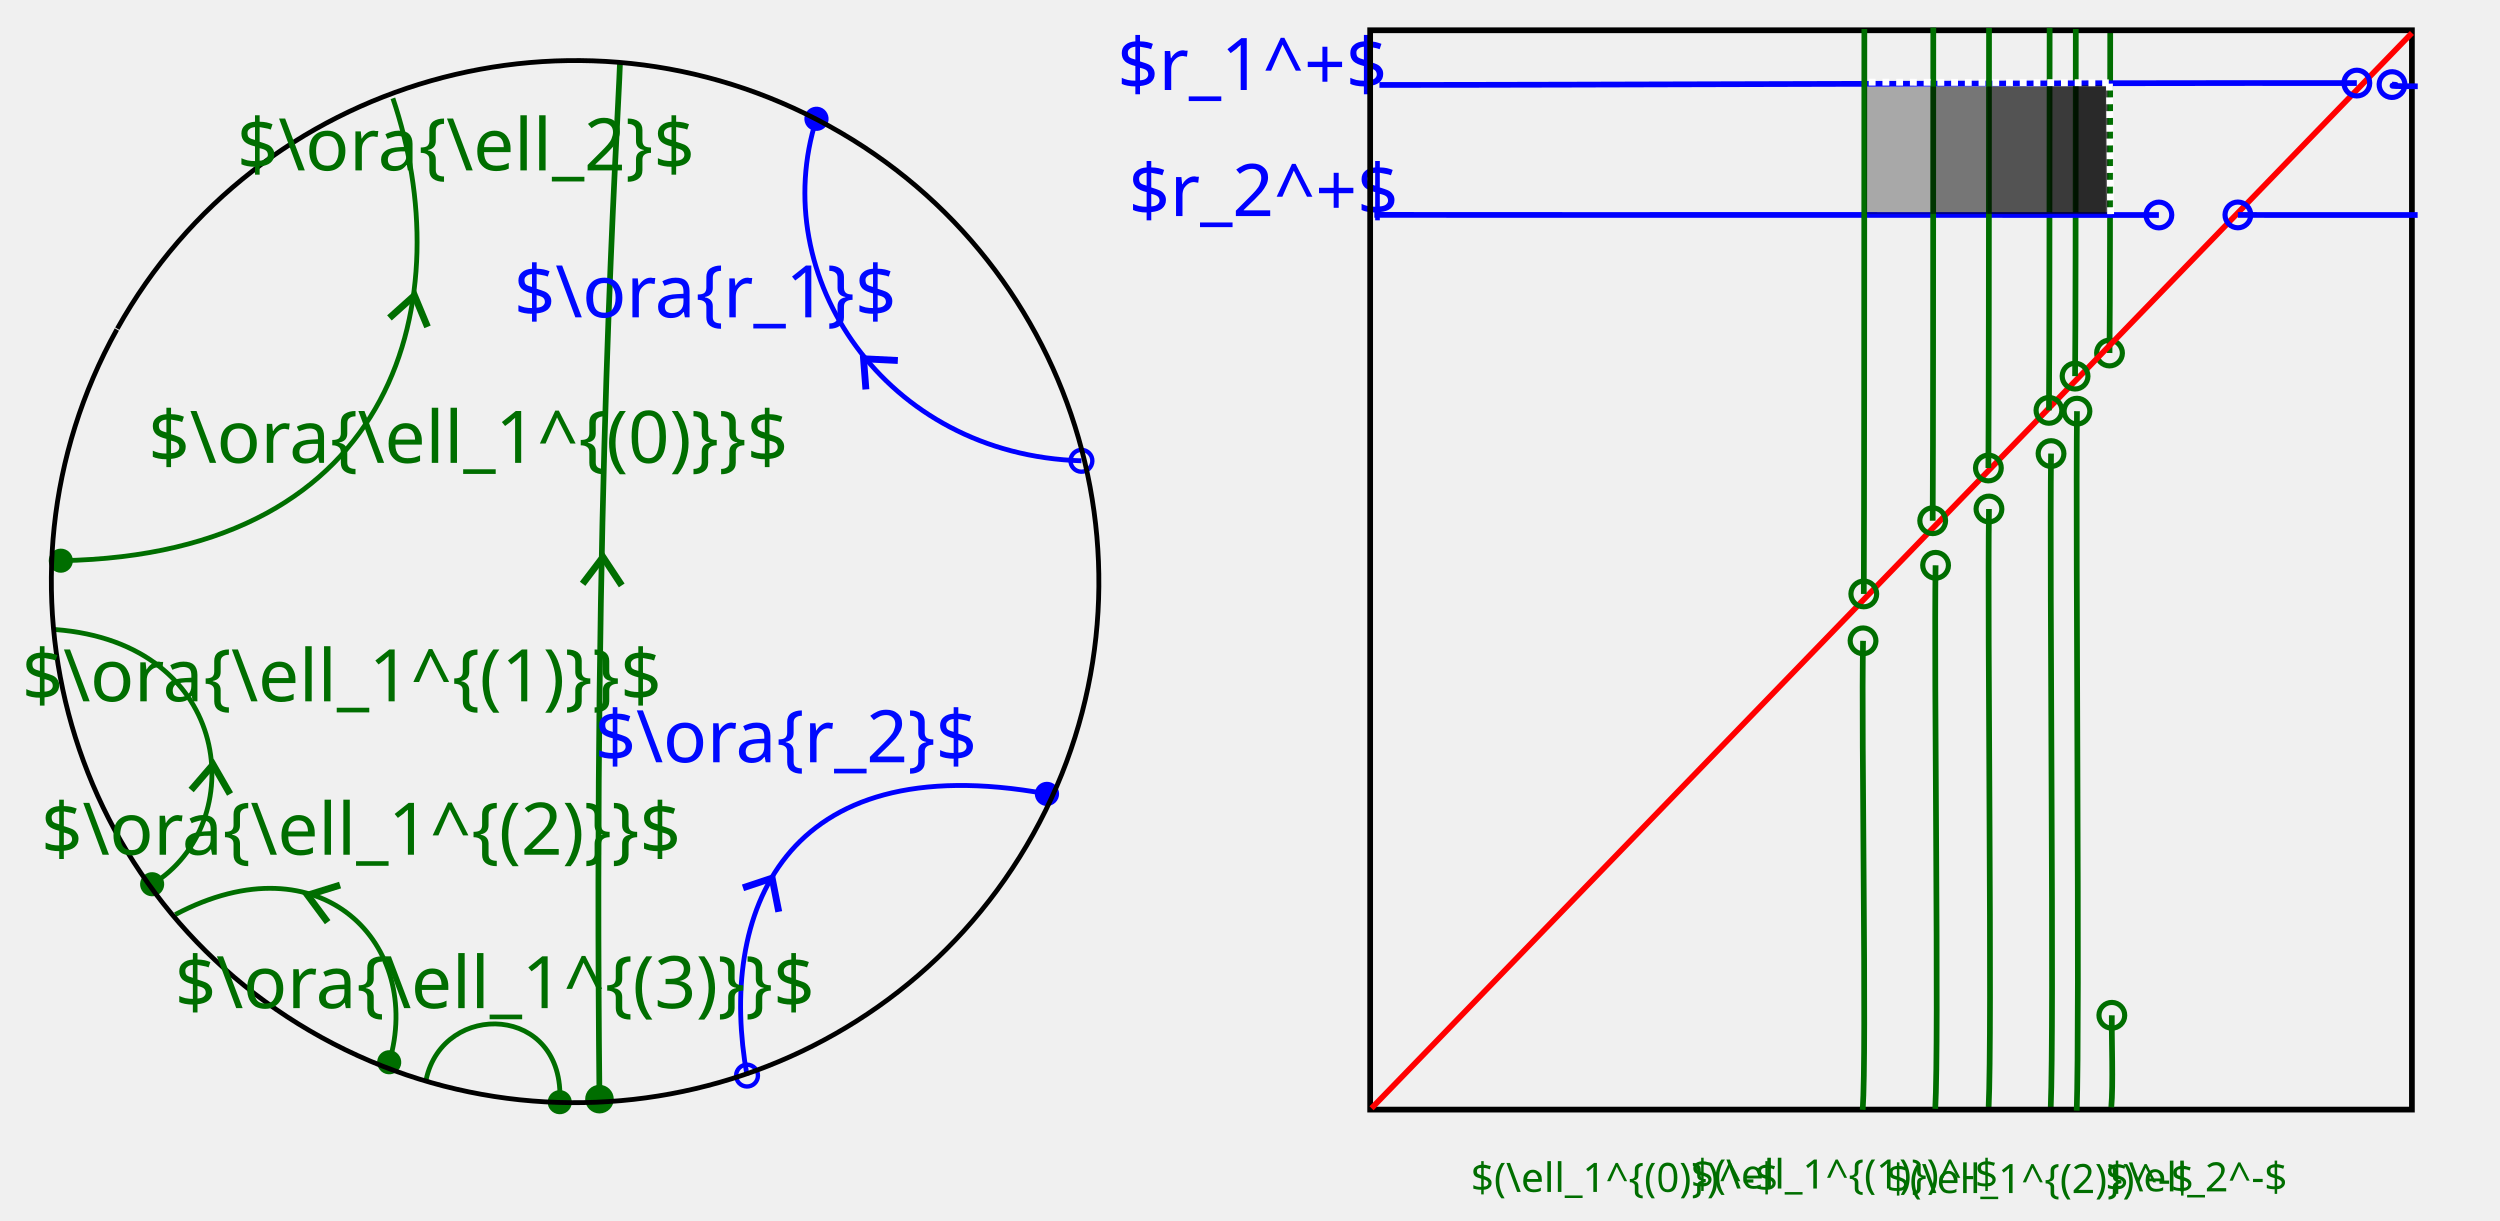
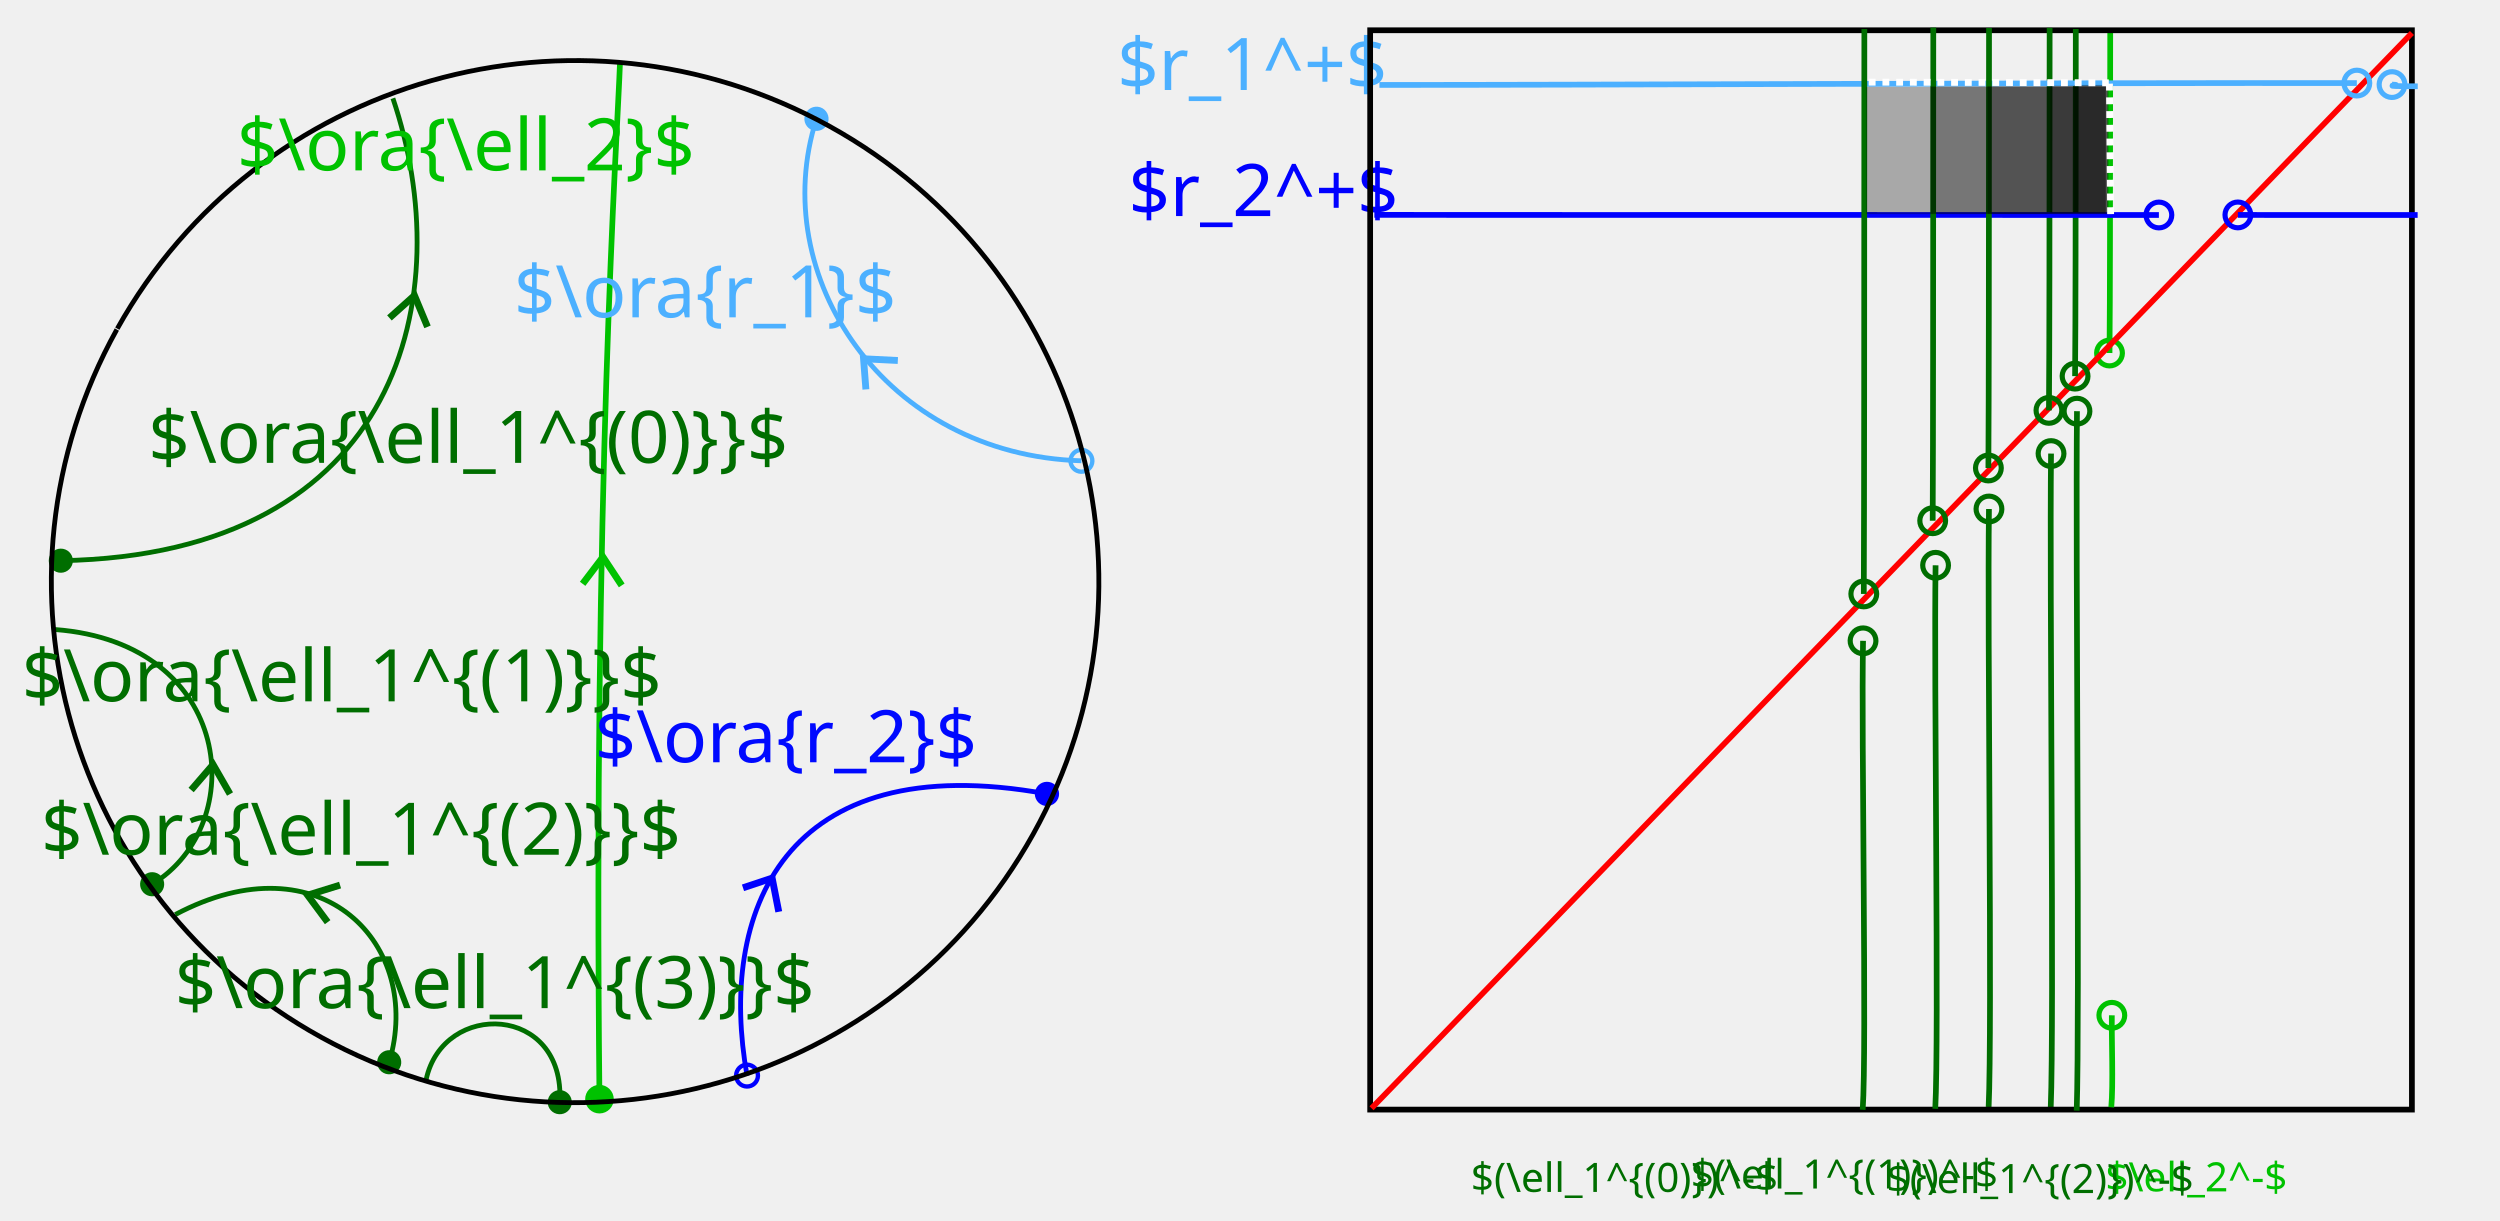
<svg xmlns="http://www.w3.org/2000/svg" width="4.3in" height="2.1in" viewBox="0 0 109.22 53.34" version="1.1" id="svg1">
  <defs id="defs1">
    <clipPath clipPathUnits="userSpaceOnUse" id="clipPath52">
      <path id="path52" style="stroke-width:0.1;stroke-linecap:square;paint-order:markers fill stroke;stop-color:#000000" d="m -880.828,-187.298 h 1640.84 v 73.282 h -1640.84 z" />
    </clipPath>
    <rect x="644.477" y="100.005" width="63.64" height="68.69" id="rect4" />
    <rect x="644.477" y="100.005" width="63.64" height="68.69" id="rect4-5" />
    <rect x="644.477" y="100.005" width="63.64" height="68.69" id="rect4-5-6" />
    <rect x="644.477" y="100.005" width="63.64" height="68.69" id="rect4-5-6-1" />
    <rect x="644.477" y="100.005" width="63.64" height="68.69" id="rect4-5-6-1-0" />
    <rect x="644.477" y="100.005" width="63.64" height="68.69" id="rect4-9" />
    <rect x="644.477" y="100.005" width="63.64" height="68.69" id="rect4-5-6-9" />
    <rect x="644.477" y="100.005" width="63.64" height="68.69" id="rect4-5-6-1-0-8" />
    <marker style="overflow:visible" id="ColoredDot-0" refX="0" refY="0" orient="auto" markerWidth="1" markerHeight="1" viewBox="0 0 1 1" preserveAspectRatio="xMidYMid">
      <path transform="scale(0.45)" style="fill:context-fill;fill-rule:evenodd;stroke:context-stroke;stroke-width:2" d="M 5,0 C 5,2.76 2.76,5 0,5 -2.76,5 -5,2.76 -5,0 c 0,-2.76 2.3,-5 5,-5 2.76,0 5,2.24 5,5 z" id="path20-1" />
    </marker>
    <marker style="overflow:visible" id="marker4-6-8-9-7-7" refX="0" refY="0" orient="auto-start-reverse" markerWidth="1" markerHeight="1" viewBox="0 0 1 1" preserveAspectRatio="xMidYMid">
      <path transform="scale(0.7)" d="M -2,-4 9,0 -2,4 c 2,-2.33 2,-5.66 0,-8 z" style="fill:context-stroke;fill-rule:evenodd;stroke:none" id="path4-9-0-6-7-8" />
    </marker>
    <marker style="overflow:visible" id="ColoredDot-77-1-5" refX="0" refY="0" orient="auto" markerWidth="1" markerHeight="1" viewBox="0 0 1 1" preserveAspectRatio="xMidYMid">
      <path transform="scale(0.45)" style="fill:context-fill;fill-rule:evenodd;stroke:context-stroke;stroke-width:2" d="M 5,0 C 5,2.76 2.76,5 0,5 -2.76,5 -5,2.76 -5,0 c 0,-2.76 2.3,-5 5,-5 2.76,0 5,2.24 5,5 z" id="path20-9-6-6" />
    </marker>
    <marker style="overflow:visible" id="marker4-6-8-6-3" refX="0" refY="0" orient="auto-start-reverse" markerWidth="1" markerHeight="1" viewBox="0 0 1 1" preserveAspectRatio="xMidYMid">
      <path transform="scale(0.7)" d="M -2,-4 9,0 -2,4 c 2,-2.33 2,-5.66 0,-8 z" style="fill:context-stroke;fill-rule:evenodd;stroke:none" id="path4-9-0-3-7" />
    </marker>
    <marker style="overflow:visible" id="ColoredDot-6-5" refX="0" refY="0" orient="auto" markerWidth="1" markerHeight="1" viewBox="0 0 1 1" preserveAspectRatio="xMidYMid">
      <path transform="scale(0.45)" style="fill:context-fill;fill-rule:evenodd;stroke:context-stroke;stroke-width:2" d="M 5,0 C 5,2.76 2.76,5 0,5 -2.76,5 -5,2.76 -5,0 c 0,-2.76 2.3,-5 5,-5 2.76,0 5,2.24 5,5 z" id="path20-7-3" />
    </marker>
    <marker style="overflow:visible" id="marker4" refX="0" refY="0" orient="auto" markerWidth="1" markerHeight="1" viewBox="0 0 1 1" preserveAspectRatio="xMidYMid">
      <path transform="scale(0.45)" style="fill:context-fill;fill-rule:evenodd;stroke:context-stroke;stroke-width:2" d="M 5,0 C 5,2.76 2.76,5 0,5 -2.76,5 -5,2.76 -5,0 c 0,-2.76 2.3,-5 5,-5 2.76,0 5,2.24 5,5 z" id="path4" />
    </marker>
    <marker style="overflow:visible" id="marker4-6-8-9-7-8" refX="0" refY="0" orient="auto-start-reverse" markerWidth="1" markerHeight="1" viewBox="0 0 1 1" preserveAspectRatio="xMidYMid">
      <path transform="scale(0.7)" d="M -2,-4 9,0 -2,4 c 2,-2.33 2,-5.66 0,-8 z" style="fill:context-stroke;fill-rule:evenodd;stroke:none" id="path4-9-0-6-7-9" />
    </marker>
    <marker style="overflow:visible" id="ColoredDot-77-1-1" refX="0" refY="0" orient="auto" markerWidth="1" markerHeight="1" viewBox="0 0 1 1" preserveAspectRatio="xMidYMid">
      <path transform="scale(0.45)" style="fill:context-fill;fill-rule:evenodd;stroke:context-stroke;stroke-width:2" d="M 5,0 C 5,2.76 2.76,5 0,5 -2.76,5 -5,2.76 -5,0 c 0,-2.76 2.3,-5 5,-5 2.76,0 5,2.24 5,5 z" id="path20-9-6-5" />
    </marker>
    <marker style="overflow:visible" id="marker4-6-8-0" refX="0" refY="0" orient="auto-start-reverse" markerWidth="1" markerHeight="1" viewBox="0 0 1 1" preserveAspectRatio="xMidYMid">
      <path transform="scale(0.7)" d="M -2,-4 9,0 -2,4 c 2,-2.33 2,-5.66 0,-8 z" style="fill:context-stroke;fill-rule:evenodd;stroke:none" id="path4-9-0-1" />
    </marker>
    <marker style="overflow:visible" id="ColoredDot-7" refX="0" refY="0" orient="auto" markerWidth="1" markerHeight="1" viewBox="0 0 1 1" preserveAspectRatio="xMidYMid">
      <path transform="scale(0.45)" style="fill:context-fill;fill-rule:evenodd;stroke:context-stroke;stroke-width:2" d="M 5,0 C 5,2.76 2.76,5 0,5 -2.76,5 -5,2.76 -5,0 c 0,-2.76 2.3,-5 5,-5 2.76,0 5,2.24 5,5 z" id="path20-8" />
    </marker>
    <marker style="overflow:visible" id="Dot" refX="0" refY="0" orient="auto" markerWidth="1" markerHeight="1" viewBox="0 0 1 1" preserveAspectRatio="xMidYMid">
      <path transform="scale(0.5)" style="fill:context-stroke;fill-rule:evenodd;stroke:none" d="M 5,0 C 5,2.76 2.76,5 0,5 -2.76,5 -5,2.76 -5,0 c 0,-2.76 2.3,-5 5,-5 2.76,0 5,2.24 5,5 z" id="path17" />
    </marker>
    <marker style="overflow:visible" id="marker4-6" refX="0" refY="0" orient="auto-start-reverse" markerWidth="1" markerHeight="1" viewBox="0 0 1 1" preserveAspectRatio="xMidYMid">
      <path transform="scale(0.7)" d="M -2,-4 9,0 -2,4 c 2,-2.33 2,-5.66 0,-8 z" style="fill:context-stroke;fill-rule:evenodd;stroke:none" id="path4-9" />
    </marker>
    <marker style="overflow:visible" id="marker4-6-8-9-8" refX="0" refY="0" orient="auto-start-reverse" markerWidth="1" markerHeight="1" viewBox="0 0 1 1" preserveAspectRatio="xMidYMid">
      <path transform="scale(0.7)" d="M -2,-4 9,0 -2,4 c 2,-2.33 2,-5.66 0,-8 z" style="fill:context-stroke;fill-rule:evenodd;stroke:none" id="path4-9-0-6-76" />
    </marker>
    <marker style="overflow:visible" id="ColoredDot-77-2" refX="0" refY="0" orient="auto" markerWidth="1" markerHeight="1" viewBox="0 0 1 1" preserveAspectRatio="xMidYMid">
      <path transform="scale(0.45)" style="fill:context-fill;fill-rule:evenodd;stroke:context-stroke;stroke-width:2" d="M 5,0 C 5,2.76 2.76,5 0,5 -2.76,5 -5,2.76 -5,0 c 0,-2.76 2.3,-5 5,-5 2.76,0 5,2.24 5,5 z" id="path20-9-691" />
    </marker>
    <marker style="overflow:visible" id="Dot-0" refX="0" refY="0" orient="auto" markerWidth="1" markerHeight="1" viewBox="0 0 1 1" preserveAspectRatio="xMidYMid">
      <path transform="scale(0.5)" style="fill:context-stroke;fill-rule:evenodd;stroke:none" d="M 5,0 C 5,2.76 2.76,5 0,5 -2.76,5 -5,2.76 -5,0 c 0,-2.76 2.3,-5 5,-5 2.76,0 5,2.24 5,5 z" id="path17-0" />
    </marker>
    <marker style="overflow:visible" id="marker4-6-8-9-7-7-9" refX="0" refY="0" orient="auto-start-reverse" markerWidth="1" markerHeight="1" viewBox="0 0 1 1" preserveAspectRatio="xMidYMid">
      <path transform="scale(0.7)" d="M -2,-4 9,0 -2,4 c 2,-2.33 2,-5.66 0,-8 z" style="fill:context-stroke;fill-rule:evenodd;stroke:none" id="path4-9-0-6-7-8-1" />
    </marker>
    <marker style="overflow:visible" id="ColoredDot-77-1-5-7" refX="0" refY="0" orient="auto" markerWidth="1" markerHeight="1" viewBox="0 0 1 1" preserveAspectRatio="xMidYMid">
      <path transform="scale(0.45)" style="fill:context-fill;fill-rule:evenodd;stroke:context-stroke;stroke-width:2" d="M 5,0 C 5,2.76 2.76,5 0,5 -2.76,5 -5,2.76 -5,0 c 0,-2.76 2.3,-5 5,-5 2.76,0 5,2.24 5,5 z" id="path20-9-6-6-3" />
    </marker>
    <marker style="overflow:visible" id="marker4-6-8-9-7-8-7" refX="0" refY="0" orient="auto-start-reverse" markerWidth="1" markerHeight="1" viewBox="0 0 1 1" preserveAspectRatio="xMidYMid">
      <path transform="scale(0.7)" d="M -2,-4 9,0 -2,4 c 2,-2.33 2,-5.66 0,-8 z" style="fill:context-stroke;fill-rule:evenodd;stroke:none" id="path4-9-0-6-7-9-9" />
    </marker>
    <marker style="overflow:visible" id="ColoredDot-77-1-1-6" refX="0" refY="0" orient="auto" markerWidth="1" markerHeight="1" viewBox="0 0 1 1" preserveAspectRatio="xMidYMid">
      <path transform="scale(0.45)" style="fill:context-fill;fill-rule:evenodd;stroke:context-stroke;stroke-width:2" d="M 5,0 C 5,2.76 2.76,5 0,5 -2.76,5 -5,2.76 -5,0 c 0,-2.76 2.3,-5 5,-5 2.76,0 5,2.24 5,5 z" id="path20-9-6-5-2" />
    </marker>
    <marker style="overflow:visible" id="marker4-6-8-9-7-8-1" refX="0" refY="0" orient="auto-start-reverse" markerWidth="1" markerHeight="1" viewBox="0 0 1 1" preserveAspectRatio="xMidYMid">
      <path transform="scale(0.7)" d="M -2,-4 9,0 -2,4 c 2,-2.33 2,-5.66 0,-8 z" style="fill:context-stroke;fill-rule:evenodd;stroke:none" id="path4-9-0-6-7-9-7" />
    </marker>
    <marker style="overflow:visible" id="ColoredDot-77-1-1-8" refX="0" refY="0" orient="auto" markerWidth="1" markerHeight="1" viewBox="0 0 1 1" preserveAspectRatio="xMidYMid">
      <path transform="scale(0.45)" style="fill:context-fill;fill-rule:evenodd;stroke:context-stroke;stroke-width:2" d="M 5,0 C 5,2.76 2.76,5 0,5 -2.76,5 -5,2.76 -5,0 c 0,-2.76 2.3,-5 5,-5 2.76,0 5,2.24 5,5 z" id="path20-9-6-5-7" />
    </marker>
    <marker style="overflow:visible" id="marker4-6-8-9-7-8-1-1" refX="0" refY="0" orient="auto-start-reverse" markerWidth="1" markerHeight="1" viewBox="0 0 1 1" preserveAspectRatio="xMidYMid">
      <path transform="scale(0.7)" d="M -2,-4 9,0 -2,4 c 2,-2.33 2,-5.66 0,-8 z" style="fill:context-stroke;fill-rule:evenodd;stroke:none" id="path4-9-0-6-7-9-7-9" />
    </marker>
    <marker style="overflow:visible" id="ColoredDot-77-1-1-8-9" refX="0" refY="0" orient="auto" markerWidth="1" markerHeight="1" viewBox="0 0 1 1" preserveAspectRatio="xMidYMid">
      <path transform="scale(0.45)" style="fill:context-fill;fill-rule:evenodd;stroke:context-stroke;stroke-width:2" d="M 5,0 C 5,2.76 2.76,5 0,5 -2.76,5 -5,2.76 -5,0 c 0,-2.76 2.3,-5 5,-5 2.76,0 5,2.24 5,5 z" id="path20-9-6-5-7-1" />
    </marker>
    <marker style="overflow:visible" id="marker4-6-8-9-7-8-1-1-9" refX="0" refY="0" orient="auto-start-reverse" markerWidth="1" markerHeight="1" viewBox="0 0 1 1" preserveAspectRatio="xMidYMid">
      <path transform="scale(0.7)" d="M -2,-4 9,0 -2,4 c 2,-2.33 2,-5.66 0,-8 z" style="fill:context-stroke;fill-rule:evenodd;stroke:none" id="path4-9-0-6-7-9-7-9-5" />
    </marker>
    <marker style="overflow:visible" id="ColoredDot-77-1-1-8-9-0" refX="0" refY="0" orient="auto" markerWidth="1" markerHeight="1" viewBox="0 0 1 1" preserveAspectRatio="xMidYMid">
      <path transform="scale(0.45)" style="fill:context-fill;fill-rule:evenodd;stroke:context-stroke;stroke-width:2" d="M 5,0 C 5,2.76 2.76,5 0,5 -2.76,5 -5,2.76 -5,0 c 0,-2.76 2.3,-5 5,-5 2.76,0 5,2.24 5,5 z" id="path20-9-6-5-7-1-4" />
    </marker>
    <marker style="overflow:visible" id="marker4-6-8-0-1" refX="0" refY="0" orient="auto-start-reverse" markerWidth="1" markerHeight="1" viewBox="0 0 1 1" preserveAspectRatio="xMidYMid">
      <path transform="scale(0.7)" d="M -2,-4 9,0 -2,4 c 2,-2.33 2,-5.66 0,-8 z" style="fill:context-stroke;fill-rule:evenodd;stroke:none" id="path4-9-0-1-4" />
    </marker>
    <marker style="overflow:visible" id="ColoredDot-0-3" refX="0" refY="0" orient="auto" markerWidth="1" markerHeight="1" viewBox="0 0 1 1" preserveAspectRatio="xMidYMid">
      <path transform="scale(0.45)" style="fill:context-fill;fill-rule:evenodd;stroke:context-stroke;stroke-width:2" d="M 5,0 C 5,2.76 2.76,5 0,5 -2.76,5 -5,2.76 -5,0 c 0,-2.76 2.3,-5 5,-5 2.76,0 5,2.24 5,5 z" id="path20-1-9" />
    </marker>
    <marker style="overflow:visible" id="marker4-6-8-0-9" refX="0" refY="0" orient="auto-start-reverse" markerWidth="1" markerHeight="1" viewBox="0 0 1 1" preserveAspectRatio="xMidYMid">
      <path transform="scale(0.7)" d="M -2,-4 9,0 -2,4 c 2,-2.33 2,-5.66 0,-8 z" style="fill:context-stroke;fill-rule:evenodd;stroke:none" id="path4-9-0-1-2" />
    </marker>
    <marker style="overflow:visible" id="ColoredDot-0-6" refX="0" refY="0" orient="auto" markerWidth="1" markerHeight="1" viewBox="0 0 1 1" preserveAspectRatio="xMidYMid">
      <path transform="scale(0.45)" style="fill:context-fill;fill-rule:evenodd;stroke:context-stroke;stroke-width:2" d="M 5,0 C 5,2.76 2.76,5 0,5 -2.76,5 -5,2.76 -5,0 c 0,-2.76 2.3,-5 5,-5 2.76,0 5,2.24 5,5 z" id="path20-1-0" />
    </marker>
    <marker style="overflow:visible" id="marker4-6-8-0-9-5" refX="0" refY="0" orient="auto-start-reverse" markerWidth="1" markerHeight="1" viewBox="0 0 1 1" preserveAspectRatio="xMidYMid">
      <path transform="scale(0.7)" d="M -2,-4 9,0 -2,4 c 2,-2.33 2,-5.66 0,-8 z" style="fill:context-stroke;fill-rule:evenodd;stroke:none" id="path4-9-0-1-2-5" />
    </marker>
    <marker style="overflow:visible" id="ColoredDot-0-6-9" refX="0" refY="0" orient="auto" markerWidth="1" markerHeight="1" viewBox="0 0 1 1" preserveAspectRatio="xMidYMid">
      <path transform="scale(0.45)" style="fill:context-fill;fill-rule:evenodd;stroke:context-stroke;stroke-width:2" d="M 5,0 C 5,2.76 2.76,5 0,5 -2.76,5 -5,2.76 -5,0 c 0,-2.76 2.3,-5 5,-5 2.76,0 5,2.24 5,5 z" id="path20-1-0-2" />
    </marker>
    <marker style="overflow:visible" id="marker4-6-8-0-5" refX="0" refY="0" orient="auto-start-reverse" markerWidth="1" markerHeight="1" viewBox="0 0 1 1" preserveAspectRatio="xMidYMid">
      <path transform="scale(0.7)" d="M -2,-4 9,0 -2,4 c 2,-2.33 2,-5.66 0,-8 z" style="fill:context-stroke;fill-rule:evenodd;stroke:none" id="path4-9-0-1-3" />
    </marker>
    <marker style="overflow:visible" id="ColoredDot-0-1" refX="0" refY="0" orient="auto" markerWidth="1" markerHeight="1" viewBox="0 0 1 1" preserveAspectRatio="xMidYMid">
      <path transform="scale(0.45)" style="fill:context-fill;fill-rule:evenodd;stroke:context-stroke;stroke-width:2" d="M 5,0 C 5,2.76 2.76,5 0,5 -2.76,5 -5,2.76 -5,0 c 0,-2.76 2.3,-5 5,-5 2.76,0 5,2.24 5,5 z" id="path20-1-8" />
    </marker>
    <marker style="overflow:visible" id="Dot-2" refX="0" refY="0" orient="auto" markerWidth="1" markerHeight="1" viewBox="0 0 1 1" preserveAspectRatio="xMidYMid">
      <path transform="scale(0.5)" style="fill:context-stroke;fill-rule:evenodd;stroke:none" d="M 5,0 C 5,2.76 2.76,5 0,5 -2.76,5 -5,2.76 -5,0 c 0,-2.76 2.3,-5 5,-5 2.76,0 5,2.24 5,5 z" id="path17-7" />
    </marker>
    <marker style="overflow:visible" id="Dot-2-1" refX="0" refY="0" orient="auto" markerWidth="1" markerHeight="1" viewBox="0 0 1 1" preserveAspectRatio="xMidYMid">
      <path transform="scale(0.5)" style="fill:context-stroke;fill-rule:evenodd;stroke:none" d="M 5,0 C 5,2.76 2.76,5 0,5 -2.76,5 -5,2.76 -5,0 c 0,-2.76 2.3,-5 5,-5 2.76,0 5,2.24 5,5 z" id="path17-7-4" />
    </marker>
    <marker style="overflow:visible" id="Dot-2-1-3" refX="0" refY="0" orient="auto" markerWidth="1" markerHeight="1" viewBox="0 0 1 1" preserveAspectRatio="xMidYMid">
      <path transform="scale(0.5)" style="fill:context-stroke;fill-rule:evenodd;stroke:none" d="M 5,0 C 5,2.76 2.76,5 0,5 -2.76,5 -5,2.76 -5,0 c 0,-2.76 2.3,-5 5,-5 2.76,0 5,2.24 5,5 z" id="path17-7-4-2" />
    </marker>
  </defs>
  <g id="layer1" transform="translate(-12.10939,6.048508)">
    <path style="fill:none;stroke:#006e00;stroke-width:0.211;stroke-dasharray:none;stroke-opacity:1;marker-end:url(#Dot)" d="M 29.274,-1.754 C 32.16,6.783 29.708,18.184 14.767,18.447" id="path3-6" />
    <path style="fill:none;stroke:#006e00;stroke-width:0.211;stroke-dasharray:none;stroke-opacity:1;marker-end:url(#Dot-2)" d="m 14.508,21.454 c 7.844,0.586 8.526,8.526 4.249,11.128" id="path3-6-0" />
    <path style="fill:none;stroke:#006e00;stroke-width:0.211;stroke-dasharray:none;stroke-opacity:1;marker-end:url(#Dot-2-1)" d="m 19.766,33.908 c 6.394,-3.39 10.864,1.323 9.347,6.451" id="path3-6-0-7" />
    <path style="fill:none;stroke:#006e00;stroke-width:0.211;stroke-dasharray:none;stroke-opacity:1;marker-end:url(#Dot-2-1-3)" d="m 30.725,41.124 c 0.735,-3.483 6.094,-3.307 5.839,0.979" id="path3-6-0-7-5" />
-     <path style="fill:none;fill-opacity:1;stroke:#006e00;stroke-width:0.25;stroke-dasharray:none;stroke-opacity:1;marker-mid:url(#marker4-6);marker-end:url(#Dot-0)" d="M 39.198,-3.372 C 39.082,-0.003 38.02,15.21 38.299,41.971" id="path3-6-2" />
+     <path style="fill:none;fill-opacity:1;stroke:#00c200;stroke-width:0.25;stroke-dasharray:none;stroke-opacity:1;marker-mid:url(#marker4-6);marker-end:url(#Dot-0)" d="M 39.198,-3.372 C 39.082,-0.003 38.02,15.21 38.299,41.971" id="path3-6-2" />
    <path style="fill:none;fill-opacity:1;stroke:#006e00;stroke-width:0.25;stroke-dasharray:none;stroke-opacity:1;marker-mid:url(#marker4-6-8-0);marker-end:url(#ColoredDot-0);stroke-dashoffset:0" d="m 101.702,42.326 c 0.154,-3.775 -0.057,-22.61 0.013,-28.559" id="path3-6-2-6-4" />
    <path style="fill:none;fill-opacity:1;stroke:#006e00;stroke-width:0.25;stroke-dasharray:none;stroke-opacity:1;marker-mid:url(#marker4-6-8-0-1);marker-end:url(#ColoredDot-0-3);stroke-dashoffset:0" d="m 98.989,42.316 c 0.161,-3.453 -0.06,-20.684 0.014,-26.127" id="path3-6-2-6-4-1" />
-     <path style="fill:none;fill-opacity:1;stroke:#006e00;stroke-width:0.25;stroke-dasharray:none;stroke-opacity:1;marker-mid:url(#marker4-6-8-9-8);marker-end:url(#ColoredDot-77-2)" d="m 104.301,-4.79 c -0.008,8.511 -0.008,11.439 -0.031,14.164" id="path3-6-2-6-9-98" />
-     <path style="fill:none;stroke:#0000ff;stroke-width:0.212;stroke-dasharray:none;stroke-opacity:1;marker-start:url(#Dot);marker-mid:url(#marker4);marker-end:url(#ColoredDot-77-1-5)" d="M 47.78,-0.858 C 45.577,6.002 50.756,13.833 59.355,14.083" id="path4-0-1" />
+     <path style="fill:none;fill-opacity:1;stroke:#00c200;stroke-width:0.25;stroke-dasharray:none;stroke-opacity:1;marker-mid:url(#marker4-6-8-9-8);marker-end:url(#ColoredDot-77-2)" d="m 104.301,-4.79 c -0.008,8.511 -0.008,11.439 -0.031,14.164" id="path3-6-2-6-9-98" />
+     <path style="fill:none;stroke:#4cb0ff;stroke-width:0.212;stroke-dasharray:none;stroke-opacity:1;marker-start:url(#Dot);marker-mid:url(#marker4);marker-end:url(#ColoredDot-77-1-5)" d="M 47.78,-0.858 C 45.577,6.002 50.756,13.833 59.355,14.083" id="path4-0-1" />
    <path style="fill:none;stroke:#0000ff;stroke-width:0.212;stroke-dasharray:none;stroke-opacity:1;marker-start:url(#Dot);marker-mid:url(#marker4-6);marker-end:url(#ColoredDot-7)" d="M 57.849,28.636 C 46.263,26.522 43.478,33.888 44.746,40.942" id="path4-0-1-6" />
    <path style="fill:none;stroke:#000000;stroke-width:0.211;stroke-dasharray:none;stroke-opacity:1" id="path15-3" d="M -17.214,8.347 A 22.878,22.76 0 0 1 -26.153,39.273 22.878,22.76 0 0 1 -57.245,30.395 22.878,22.76 0 0 1 -48.335,-0.54 22.878,22.76 0 0 1 -17.234,8.31" transform="scale(-1,1)" />
-     <text xml:space="preserve" style="font-style:normal;font-weight:normal;font-size:3.175px;line-height:1.25;font-family:sans-serif;text-align:center;text-anchor:middle;fill:#0009ff;fill-opacity:1;stroke:none;stroke-width:0.074" x="44.973" y="7.815" id="text1461-1-6">
-       <tspan id="tspan1459-1-8" x="44.973" y="7.815" style="font-size:3.175px;text-align:center;text-anchor:middle;fill:#0009ff;fill-opacity:1;stroke-width:0.074">$\ora{r_1}$</tspan>
-     </text>
-     <text xml:space="preserve" style="font-style:normal;font-weight:normal;font-size:3.175px;line-height:1.25;font-family:sans-serif;text-align:center;text-anchor:middle;fill:#0000ff;fill-opacity:1;stroke:none;stroke-width:0.074" x="68.878" y="-2.118" id="text1461-1-6-4">
-       <tspan id="tspan1459-1-8-0" x="68.878" y="-2.118" style="font-size:3.175px;text-align:center;text-anchor:middle;fill:#0000ff;fill-opacity:1;stroke-width:0.074">$r_1^+$</tspan>
+     <text xml:space="preserve" style="font-style:normal;font-weight:normal;font-size:3.175px;line-height:1.25;font-family:sans-serif;text-align:center;text-anchor:middle;fill:#4cb0ff;fill-opacity:1;stroke:none;stroke-width:0.074" x="44.973" y="7.815" id="text1461-1-6">
+       <tspan id="tspan1459-1-8" x="44.973" y="7.815" style="font-size:3.175px;text-align:center;text-anchor:middle;fill:#4cb0ff;fill-opacity:1;stroke-width:0.074">$\ora{r_1}$</tspan>
+     </text>
+     <text xml:space="preserve" style="font-style:normal;font-weight:normal;font-size:3.175px;line-height:1.25;font-family:sans-serif;text-align:center;text-anchor:middle;fill:#4cb0ff;fill-opacity:1;stroke:none;stroke-width:0.074" x="68.878" y="-2.118" id="text1461-1-6-4">
+       <tspan id="tspan1459-1-8-0" x="68.878" y="-2.118" style="font-size:3.175px;text-align:center;text-anchor:middle;fill:#4cb0ff;fill-opacity:1;stroke-width:0.074">$r_1^+$</tspan>
    </text>
    <text xml:space="preserve" style="font-style:normal;font-weight:normal;font-size:3.175px;line-height:1.25;font-family:sans-serif;text-align:center;text-anchor:middle;fill:#0000ff;fill-opacity:1;stroke:none;stroke-width:0.074" x="69.372" y="3.391" id="text1461-1-6-4-8">
      <tspan id="tspan1459-1-8-0-5" x="69.372" y="3.391" style="font-size:3.175px;text-align:center;text-anchor:middle;fill:#0000ff;fill-opacity:1;stroke-width:0.074">$r_2^+$</tspan>
    </text>
-     <text xml:space="preserve" style="font-style:normal;font-weight:normal;font-size:3.175px;line-height:1.25;font-family:sans-serif;text-align:center;text-anchor:middle;fill:#006e00;fill-opacity:1;stroke:none;stroke-width:0.074" x="34.523" y="1.393" id="text1461-1-6-5">
-       <tspan id="tspan1459-1-8-9" x="34.523" y="1.393" style="font-size:3.175px;text-align:center;text-anchor:middle;fill:#006e00;fill-opacity:1;stroke-width:0.074">$\ora{\ell_2}$</tspan>
+     <text xml:space="preserve" style="font-style:normal;font-weight:normal;font-size:3.175px;line-height:1.25;font-family:sans-serif;text-align:center;text-anchor:middle;fill:#00c200;fill-opacity:1;stroke:none;stroke-width:0.074;stroke-dasharray:none" x="34.523" y="1.393" id="text1461-1-6-5">
+       <tspan id="tspan1459-1-8-9" x="34.523" y="1.393" style="font-size:3.175px;text-align:center;text-anchor:middle;fill:#00c200;fill-opacity:1;stroke-width:0.074;stroke-dasharray:none">$\ora{\ell_2}$</tspan>
    </text>
    <text xml:space="preserve" style="font-style:normal;font-weight:normal;font-size:3.175px;line-height:1.25;font-family:sans-serif;text-align:center;text-anchor:middle;fill:#006e00;fill-opacity:1;stroke:none;stroke-width:0.074" x="34.627" y="14.169" id="text1461-1-6-5-35">
      <tspan id="tspan1459-1-8-9-8" x="34.627" y="14.169" style="font-size:3.175px;text-align:center;text-anchor:middle;fill:#006e00;fill-opacity:1;stroke-width:0.074">$\ora{\ell_1^{(0)}}$</tspan>
    </text>
    <text xml:space="preserve" style="font-style:normal;font-weight:normal;font-size:3.175px;line-height:1.25;font-family:sans-serif;text-align:center;text-anchor:middle;fill:#006e00;fill-opacity:1;stroke:none;stroke-width:0.074" x="29.097" y="24.589" id="text1461-1-6-5-35-7">
      <tspan id="tspan1459-1-8-9-8-7" x="29.097" y="24.589" style="font-size:3.175px;text-align:center;text-anchor:middle;fill:#006e00;fill-opacity:1;stroke-width:0.074">$\ora{\ell_1^{(1)}}$</tspan>
    </text>
    <text xml:space="preserve" style="font-style:normal;font-weight:normal;font-size:3.175px;line-height:1.25;font-family:sans-serif;text-align:center;text-anchor:middle;fill:#006e00;fill-opacity:1;stroke:none;stroke-width:0.074" x="29.94" y="31.293" id="text1461-1-6-5-35-7-4">
      <tspan id="tspan1459-1-8-9-8-7-5" x="29.94" y="31.293" style="font-size:3.175px;text-align:center;text-anchor:middle;fill:#006e00;fill-opacity:1;stroke-width:0.074">$\ora{\ell_1^{(2)}}$</tspan>
    </text>
    <text xml:space="preserve" style="font-style:normal;font-weight:normal;font-size:3.175px;line-height:1.25;font-family:sans-serif;text-align:center;text-anchor:middle;fill:#006e00;fill-opacity:1;stroke:none;stroke-width:0.074" x="35.782" y="37.997" id="text1461-1-6-5-35-7-4-5">
      <tspan id="tspan1459-1-8-9-8-7-5-9" x="35.782" y="37.997" style="font-size:3.175px;text-align:center;text-anchor:middle;fill:#006e00;fill-opacity:1;stroke-width:0.074">$\ora{\ell_1^{(3)}}$</tspan>
    </text>
-     <text xml:space="preserve" style="font-style:normal;font-weight:normal;font-size:1.764px;line-height:1.25;font-family:sans-serif;text-align:center;text-anchor:middle;fill:#006e00;fill-opacity:1;stroke:none;stroke-width:0.074" x="109.211" y="46" id="text1461-1-6-5-3">
-       <tspan id="tspan1459-1-8-9-5" x="109.211" y="46" style="font-size:1.764px;text-align:center;text-anchor:middle;fill:#006e00;fill-opacity:1;stroke-width:0.074">$\ell_2^-$</tspan>
+     <text xml:space="preserve" style="font-style:normal;font-weight:normal;font-size:1.764px;line-height:1.25;font-family:sans-serif;text-align:center;text-anchor:middle;fill:#00c200;fill-opacity:1;stroke:none;stroke-width:0.074" x="109.211" y="46" id="text1461-1-6-5-3">
+       <tspan id="tspan1459-1-8-9-5" x="109.211" y="46" style="font-size:1.764px;text-align:center;text-anchor:middle;fill:#00c200;fill-opacity:1;stroke-width:0.074">$\ell_2^-$</tspan>
    </text>
    <text xml:space="preserve" style="font-style:normal;font-weight:normal;font-size:1.764px;line-height:1.25;font-family:sans-serif;text-align:center;text-anchor:middle;fill:#006e00;fill-opacity:1;stroke:none;stroke-width:0.074" x="84.226" y="46.023" id="text1461-1-6-5-3-4">
      <tspan x="84.226" y="46.023" style="font-size:1.764px;text-align:center;text-anchor:middle;fill:#006e00;fill-opacity:1;stroke-width:0.074" id="tspan9">$(\ell_1^{(0)})^-$</tspan>
    </text>
    <text xml:space="preserve" style="font-style:normal;font-weight:normal;font-size:1.764px;line-height:1.25;font-family:sans-serif;text-align:center;text-anchor:middle;fill:#006e00;fill-opacity:1;stroke:none;stroke-width:0.074" x="93.834" y="45.875" id="text1461-1-6-5-3-4-6">
      <tspan x="93.834" y="45.875" style="font-size:1.764px;text-align:center;text-anchor:middle;fill:#006e00;fill-opacity:1;stroke-width:0.074" id="tspan9-3">$(\ell_1^{(1)})^-$</tspan>
    </text>
    <text xml:space="preserve" style="font-style:normal;font-weight:normal;font-size:1.764px;line-height:1.25;font-family:sans-serif;text-align:center;text-anchor:middle;fill:#006e00;fill-opacity:1;stroke:none;stroke-width:0.074" x="102.386" y="46.074" id="text1461-1-6-5-3-4-6-4">
      <tspan x="102.386" y="46.074" style="font-size:1.764px;text-align:center;text-anchor:middle;fill:#006e00;fill-opacity:1;stroke-width:0.074" id="tspan9-3-7">$(\ell_1^{(2)})^-$</tspan>
    </text>
    <text xml:space="preserve" style="font-style:normal;font-weight:normal;font-size:3.175px;line-height:1.25;font-family:sans-serif;text-align:center;text-anchor:middle;fill:#0009ff;fill-opacity:1;stroke:none;stroke-width:0.074" x="48.5" y="27.254" id="text1461-1-6-8">
      <tspan id="tspan1459-1-8-4" x="48.5" y="27.254" style="font-size:3.175px;text-align:center;text-anchor:middle;fill:#0009ff;fill-opacity:1;stroke-width:0.074">$\ora{r_2}$</tspan>
    </text>
    <rect style="fill:none;fill-opacity:1;stroke:#000000;stroke-width:0.25;stroke-dasharray:none;stroke-opacity:1" id="rect8-5" width="47.154" height="45.512" x="-42.428" y="-117.481" transform="matrix(0,-1,-1,0,0,0)" />
    <path style="fill:none;fill-opacity:1;stroke:#ff0000;stroke-width:0.25;stroke-dasharray:none;stroke-opacity:1" d="M 72.028,42.37 117.481,-4.608" id="path16" />
    <path d="m 102.836,42.473 c 0.139,-4.039 -0.052,-24.192 0.012,-30.558" style="fill:none;fill-opacity:1;stroke:#006e00;stroke-width:0.25;stroke-dasharray:none;stroke-opacity:1;marker-mid:url(#marker4-6-8-0);marker-end:url(#ColoredDot-0);stroke-dashoffset:0" id="path18" />
-     <path d="m 104.347,42.326 c 0.09,-0.964 0.009,-2.994 0.024,-4.018" style="fill:none;fill-opacity:1;stroke:#006e00;stroke-width:0.25;stroke-dasharray:none;stroke-opacity:1;marker-mid:url(#marker4-6-8-0-5);marker-end:url(#ColoredDot-0-1)" id="path18-7" />
+     <path d="m 104.347,42.326 c 0.09,-0.964 0.009,-2.994 0.024,-4.018" style="fill:none;fill-opacity:1;stroke:#00c200;stroke-width:0.25;stroke-dasharray:none;stroke-opacity:1;marker-mid:url(#marker4-6-8-0-5);marker-end:url(#ColoredDot-0-1)" id="path18-7" />
    <path style="fill:none;fill-opacity:1;stroke:#006e00;stroke-width:0.25;stroke-dasharray:none;stroke-opacity:1;marker-mid:url(#marker4-6-8-9-7-8);marker-end:url(#ColoredDot-77-1-1);stroke-dashoffset:0" d="m 102.797,-4.782 c -0.008,9.113 -0.008,12.248 -0.032,15.166" id="path3-6-2-6-9-9-1" />
    <path style="fill:none;fill-opacity:1;stroke:#006e00;stroke-width:0.25;stroke-dasharray:none;stroke-opacity:1;marker-mid:url(#marker4-6-8-9-7-8-7);marker-end:url(#ColoredDot-77-1-1-6);stroke-dashoffset:0" d="m 101.654,-4.83 c -0.008,10.04 -0.007,13.495 -0.03,16.71" id="path3-6-2-6-9-9-1-7" />
    <path style="fill:none;fill-opacity:1;stroke:#0000ff;stroke-width:0.25;stroke-dasharray:none;stroke-opacity:1;marker-mid:url(#marker4-6-8-6-3);marker-end:url(#ColoredDot-6-5)" d="m 72.153,3.339 c 10.67,0.011 26.333,-0.004 34.274,0.005" id="path3-6-2-6-6" />
-     <path d="m 72.374,-2.338 c 7.357,0.008 31.604,-0.1 42.701,-0.081" style="fill:none;fill-opacity:1;stroke:#0000ff;stroke-width:0.25;stroke-dasharray:none;stroke-opacity:1;marker-mid:url(#marker4-6-8-6-3);marker-end:url(#ColoredDot-6-5);stroke-dashoffset:0" id="path19" />
-     <path style="fill:none;fill-opacity:1;stroke:#0000ff;stroke-width:0.25;stroke-dasharray:none;stroke-opacity:1;marker-mid:url(#marker4-6-8-9-7-7);marker-end:url(#ColoredDot-77-1-5)" d="m 117.736,-2.278 c -2.109,-0.007 -0.448,-0.053 -1.124,-0.075" id="path3-6-2-6-9-9-3" />
+     <path d="m 72.374,-2.338 c 7.357,0.008 31.604,-0.1 42.701,-0.081" style="fill:none;fill-opacity:1;stroke:#4cb0ff;stroke-width:0.25;stroke-dasharray:none;stroke-opacity:1;marker-mid:url(#marker4-6-8-6-3);marker-end:url(#ColoredDot-6-5);stroke-dashoffset:0" id="path19" />
+     <path style="fill:none;fill-opacity:1;stroke:#4cb0ff;stroke-width:0.25;stroke-dasharray:none;stroke-opacity:1;marker-mid:url(#marker4-6-8-9-7-7);marker-end:url(#ColoredDot-77-1-5)" d="m 117.736,-2.278 c -2.109,-0.007 -0.448,-0.053 -1.124,-0.075" id="path3-6-2-6-9-9-3" />
    <path style="fill:none;fill-opacity:1;stroke:#0000ff;stroke-width:0.25;stroke-dasharray:none;stroke-opacity:1;marker-mid:url(#marker4-6-8-9-7-7-9);marker-end:url(#ColoredDot-77-1-5-7)" d="m 117.731,3.345 c -6.592,-0.003 -5.742,0.006 -7.853,-0.004" id="path3-6-2-6-9-9-3-4" />
    <path style="fill:none;fill-opacity:1;stroke:#006e00;stroke-width:0.25;stroke-dasharray:none;stroke-opacity:1;marker-mid:url(#marker4-6-8-9-7-8-1);marker-end:url(#ColoredDot-77-1-1-8);stroke-dashoffset:0" d="m 99.006,-4.824 c -0.007,11.549 -0.007,15.523 -0.028,19.221" id="path3-6-2-6-9-9-1-3" />
    <path style="fill:none;fill-opacity:1;stroke:#006e00;stroke-width:0.25;stroke-dasharray:none;stroke-opacity:1;marker-mid:url(#marker4-6-8-9-7-8-1-1);marker-end:url(#ColoredDot-77-1-1-8-9);stroke-dashoffset:0" d="m 96.571,-4.844 c -0.007,12.945 -0.006,17.399 -0.026,21.545" id="path3-6-2-6-9-9-1-3-6" />
    <path style="fill:none;fill-opacity:1;stroke:#006e00;stroke-width:0.25;stroke-dasharray:none;stroke-opacity:1;marker-mid:url(#marker4-6-8-9-7-8-1-1-9);marker-end:url(#ColoredDot-77-1-1-8-9-0);stroke-dashoffset:0" d="m 93.559,-4.78 c -0.006,14.829 -0.006,19.931 -0.024,24.679" id="path3-6-2-6-9-9-1-3-6-5" />
    <path style="fill:none;fill-opacity:1;stroke:#006e00;stroke-width:0.25;stroke-dasharray:none;stroke-opacity:1;marker-mid:url(#marker4-6-8-0-9);marker-end:url(#ColoredDot-0-6);stroke-dashoffset:0" d="m 96.657,42.394 c 0.169,-3.139 -0.063,-18.799 0.014,-23.746" id="path3-6-2-6-4-6" />
    <path style="fill:none;fill-opacity:1;stroke:#006e00;stroke-width:0.25;stroke-dasharray:none;stroke-opacity:1;marker-mid:url(#marker4-6-8-0-9-5);marker-end:url(#ColoredDot-0-6-9);stroke-dashoffset:0" d="m 93.487,42.436 c 0.182,-2.708 -0.068,-16.22 0.015,-20.488" id="path3-6-2-6-4-6-8" />
    <rect style="fill:#000000;fill-opacity:0.299;stroke:none;stroke-width:0.562;stroke-dasharray:none;stroke-opacity:1" id="rect9" width="5.562" height="10.584" x="-3.306" y="-104.229" transform="matrix(0,-1,-1,0,0,0)" />
    <rect style="fill:#000000;fill-opacity:0.299;stroke:none;stroke-width:0.48;stroke-dasharray:none;stroke-opacity:1" id="rect9-5" width="5.562" height="7.706" x="-3.289" y="-104.163" transform="matrix(0,-1,-1,0,0,0)" />
    <rect style="fill:#000000;fill-opacity:0.299;stroke:none;stroke-width:0.392;stroke-dasharray:none;stroke-opacity:1" id="rect9-5-7" width="5.562" height="5.143" x="-3.289" y="-104.097" transform="matrix(0,-1,-1,0,0,0)" />
    <rect style="fill:#000000;fill-opacity:0.299;stroke:none;stroke-width:0.269;stroke-dasharray:none;stroke-opacity:1" id="rect9-5-7-3" width="5.562" height="2.431" x="-3.256" y="-104.113" transform="matrix(0,-1,-1,0,0,0)" />
    <rect style="fill:#000000;fill-opacity:0.299;stroke:none;stroke-width:0.21;stroke-dasharray:none;stroke-opacity:1" id="rect9-5-7-3-6" width="5.562" height="1.472" x="-3.223" y="-104.196" transform="matrix(0,-1,-1,0,0,0)" />
-     <path style="fill:none;stroke:#006e00;stroke-width:0.3;stroke-dasharray:none;stroke-opacity:1" d="m 37.563,19.457 0.889,-1.169 0.819,1.239" id="path2" />
+     <path style="fill:none;stroke:#00c200;stroke-width:0.3;stroke-dasharray:none;stroke-opacity:1" d="m 37.563,19.457 0.889,-1.169 0.819,1.239" id="path2" />
    <path style="fill:none;stroke:#006e00;stroke-width:0.3;stroke-dasharray:none;stroke-opacity:1" d="m 29.123,7.841 1.093,-0.981 0.57,1.372" id="path2-2" />
    <path style="fill:none;stroke:#006e00;stroke-width:0.3;stroke-dasharray:none;stroke-opacity:1" d="m 20.459,28.465 0.959,-1.112 0.741,1.288" id="path2-5" />
    <path style="fill:none;stroke:#006e00;stroke-width:0.3;stroke-dasharray:none;stroke-opacity:1" d="m 26.424,34.239 -0.876,-1.179 1.418,-0.441" id="path2-4" />
    <path style="fill:none;stroke:#0000ff;stroke-width:0.3;stroke-dasharray:none;stroke-opacity:1" d="m 46.132,33.786 -0.289,-1.472 -1.274,0.424" id="path1-0" />
-     <path style="fill:none;stroke:#0000ff;stroke-width:0.3;stroke-dasharray:none;stroke-opacity:1" d="m 51.334,9.701 -1.498,-0.076 0.103,1.339" id="path1-0-6" />
+     <path style="fill:none;stroke:#4cb0ff;stroke-width:0.3;stroke-dasharray:none;stroke-opacity:1" d="m 51.334,9.701 -1.498,-0.076 0.103,1.339" id="path1-0-6" />
    <path style="fill:none;fill-opacity:0.283;stroke:#ffffff;stroke-width:0.3;stroke-dasharray:0.3, 0.3;stroke-dashoffset:0;stroke-opacity:1" d="m 93.75,-2.46 10.488,0.029" id="path9-4-9" />
    <path style="fill:none;fill-opacity:0.283;stroke:#ffffff;stroke-width:0.3;stroke-dasharray:0.3, 0.3;stroke-dashoffset:0;stroke-opacity:1;marker-start:" d="m 104.267,-2.394 0.053,5.932" id="path9-4-9-1" />
  </g>
</svg>
